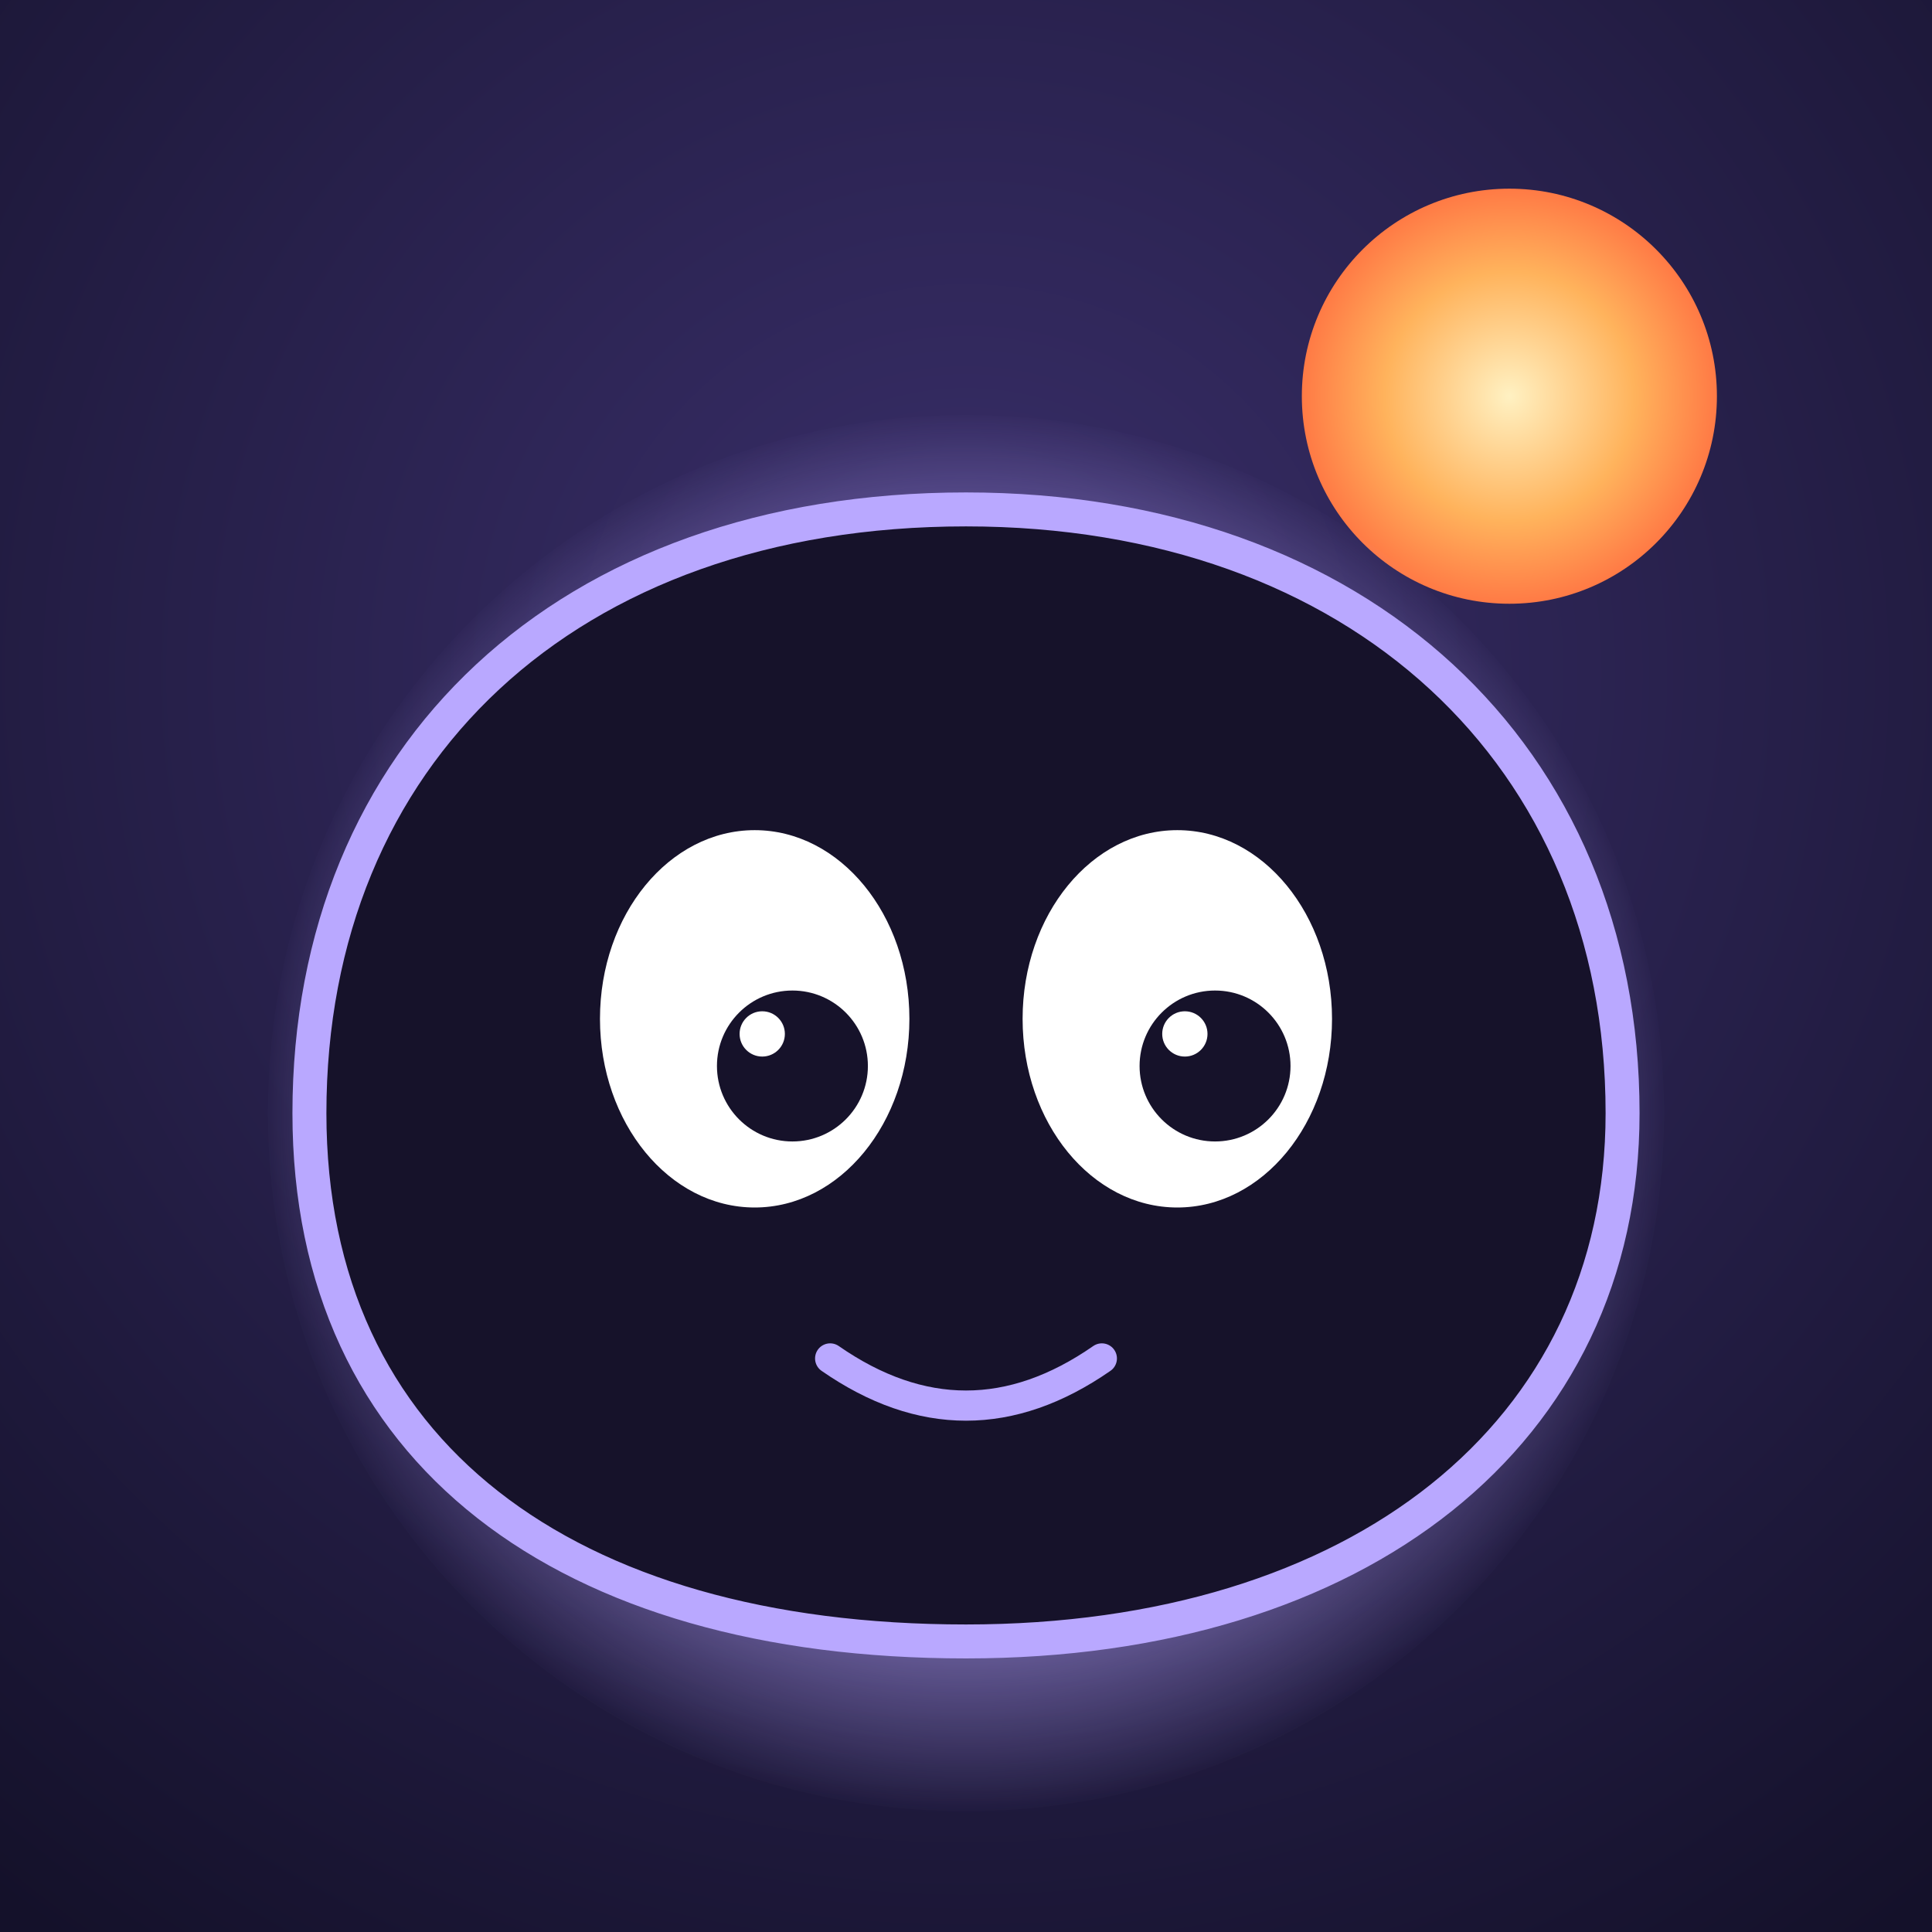
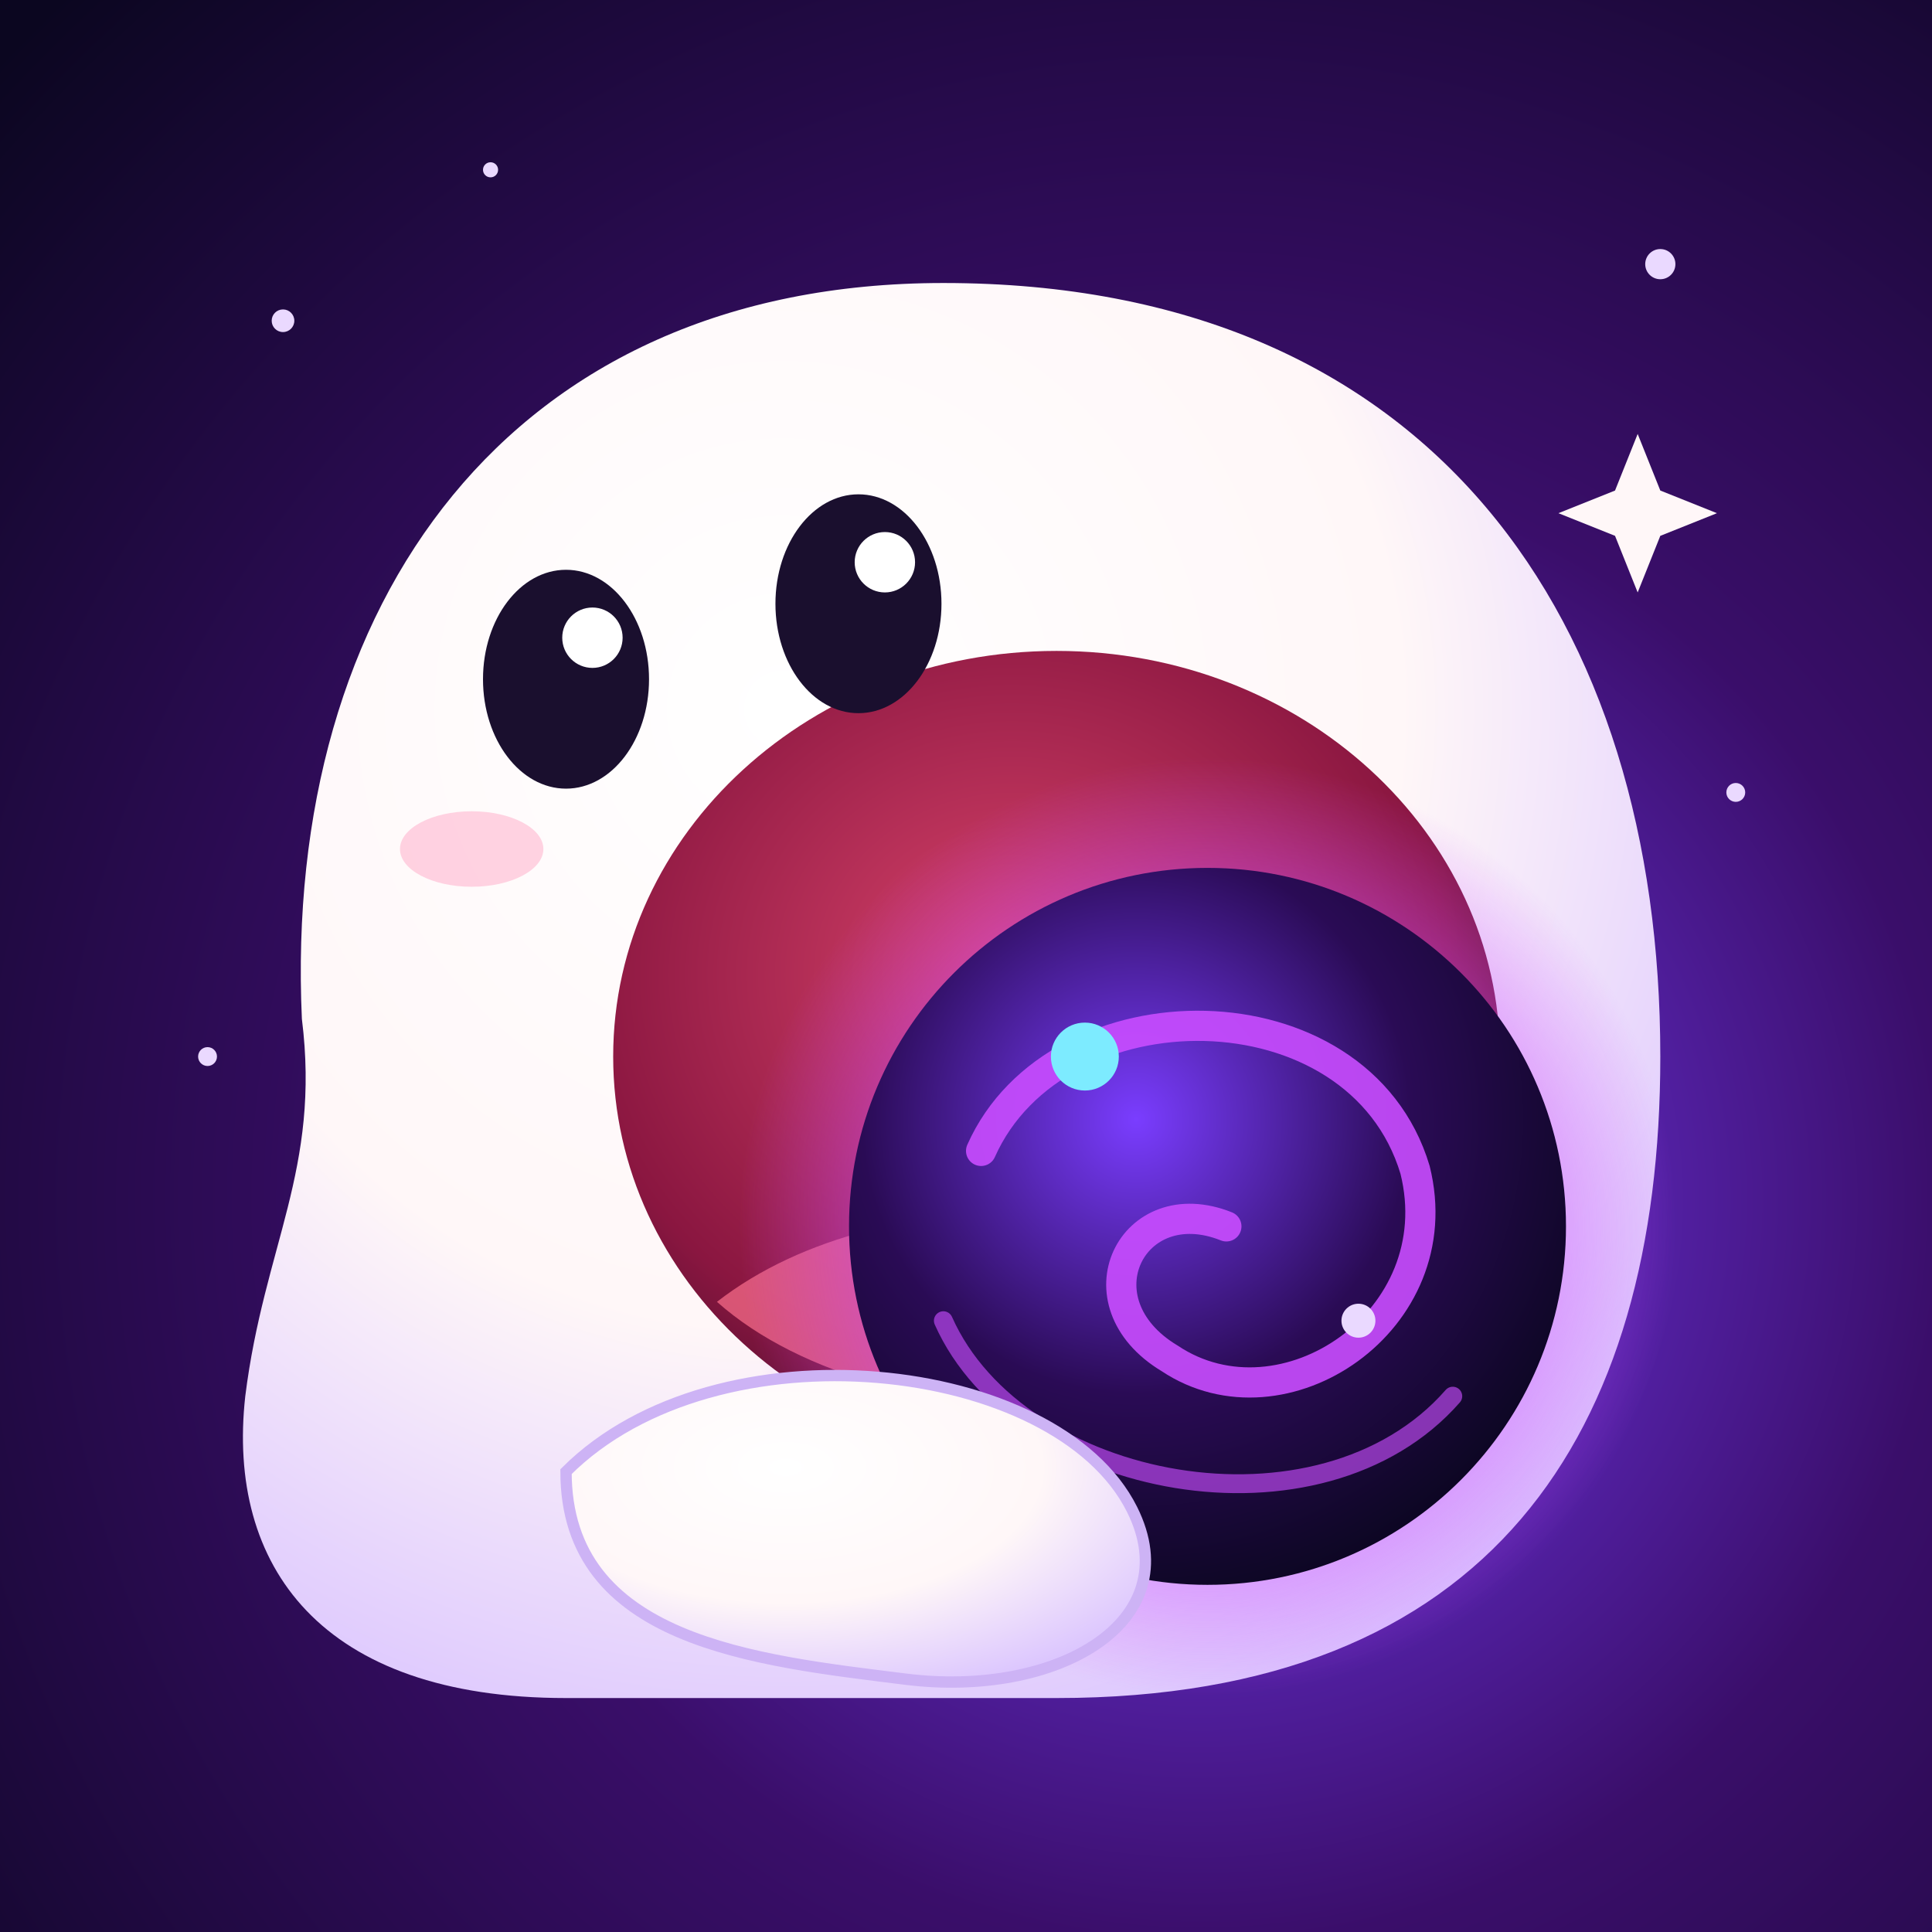
<svg xmlns="http://www.w3.org/2000/svg" viewBox="0 0 1024 1024">
  <defs>
-     <radialGradient id="bg" cx="0.5" cy="0.35" r="0.8">
-       <stop offset="0" stop-color="#3a2f6b" />
-       <stop offset="1" stop-color="#14112a" />
+     <radialGradient id="bg" cx="0.62" cy="0.62" r="0.85">
+       <stop offset="0" stop-color="#7a3dff" />
+       <stop offset=".45" stop-color="#3a0e6a" />
+       <stop offset="1" stop-color="#0b0620" />
    </radialGradient>
-     <radialGradient id="glow" cx="0.5" cy="0.5" r="0.5">
-       <stop offset=".7" stop-color="#b9a8ff" stop-opacity=".55" />
-       <stop offset="1" stop-color="#b9a8ff" stop-opacity="0" />
+     <radialGradient id="body" cx="0.38" cy="0.3" r="0.8">
+       <stop offset="0" stop-color="#ffffff" />
+       <stop offset=".55" stop-color="#fff7f8" />
+       <stop offset="1" stop-color="#d9c2ff" />
    </radialGradient>
-     <radialGradient id="sun" cx="0.5" cy="0.5" r="0.5">
-       <stop offset="0" stop-color="#fff1c2" />
-       <stop offset=".6" stop-color="#ffb35c" />
-       <stop offset="1" stop-color="#ff7a45" />
+     <radialGradient id="mouth" cx="0.45" cy="0.4" r="0.7">
+       <stop offset="0" stop-color="#d8436a" />
+       <stop offset=".7" stop-color="#8a1640" />
+       <stop offset="1" stop-color="#3a0e2a" />
+     </radialGradient>
+     <radialGradient id="orb" cx="0.4" cy="0.35" r="0.7">
+       <stop offset="0" stop-color="#7a3dff" />
+       <stop offset=".55" stop-color="#2a0b55" />
+       <stop offset="1" stop-color="#0b0620" />
+     </radialGradient>
+     <radialGradient id="halo" cx="0.5" cy="0.5" r="0.5">
+       <stop offset=".55" stop-color="#c94dff" stop-opacity=".7" />
+       <stop offset="1" stop-color="#c94dff" stop-opacity="0" />
    </radialGradient>
  </defs>
  <rect width="1024" height="1024" fill="url(#bg)" />
-   <circle cx="800" cy="210" r="110" fill="url(#sun)" />
-   <circle cx="512" cy="590" r="370" fill="url(#glow)" />
-   <path d="M512 270 C 720 270 860 400 860 590 C 860 760 720 870 512 870 C 300 870 164 770 164 590 C 164 400 300 270 512 270 Z" fill="#16122a" />
-   <path d="M512 270 C 720 270 860 400 860 590 C 860 760 720 870 512 870 C 300 870 164 770 164 590 C 164 400 300 270 512 270 Z" fill="none" stroke="#b9a8ff" stroke-width="18" />
-   <ellipse cx="400" cy="540" rx="82" ry="100" fill="#fff" />
-   <ellipse cx="624" cy="540" rx="82" ry="100" fill="#fff" />
-   <circle cx="420" cy="565" r="40" fill="#16122a" />
-   <circle cx="644" cy="565" r="40" fill="#16122a" />
-   <circle cx="404" cy="548" r="12" fill="#fff" />
-   <circle cx="628" cy="548" r="12" fill="#fff" />
-   <path d="M440 720 Q512 770 584 720" fill="none" stroke="#b9a8ff" stroke-width="16" stroke-linecap="round" />
+   <g fill="#ead9ff">
+     <circle cx="150" cy="170" r="6" />
+     <circle cx="880" cy="140" r="8" />
+     <circle cx="920" cy="420" r="5" />
+     <circle cx="110" cy="560" r="5" />
+     <circle cx="260" cy="90" r="4" />
+   </g>
+   <path d="M868 230 l12 30 30 12 -30 12 -12 30 -12 -30 -30 -12 30 -12z" fill="#fff7f8" />
+   <path d="M500 150 C 760 150 880 330 880 560 C 880 760 790 900 560 900 L 300 900 C 170 900 120 830 130 740 C 140 660 170 620 160 540 C 150 320 270 150 500 150 Z" fill="url(#body)" />
+   <ellipse cx="560" cy="560" rx="235" ry="215" fill="url(#mouth)" />
+   <path d="M380 690 C 470 620 640 630 740 700 C 680 760 470 770 380 690 Z" fill="#e8607f" opacity=".85" />
+   <circle cx="640" cy="650" r="250" fill="url(#halo)" />
+   <circle cx="640" cy="650" r="190" fill="url(#orb)" />
+   <g fill="none" stroke="#c94dff" stroke-linecap="round" opacity=".9">
+     <path d="M520 610 C 560 520 720 520 750 620 C 770 700 680 760 620 720 C 570 690 600 630 650 650" stroke-width="16" />
+     <path d="M500 700 C 540 790 700 820 770 740" stroke-width="10" opacity=".7" />
+   </g>
+   <circle cx="575" cy="560" r="18" fill="#7debff" />
+   <circle cx="720" cy="700" r="9" fill="#ead9ff" />
+   <path d="M300 780 C 380 700 560 720 600 800 C 630 860 560 900 480 890 C 400 880 300 870 300 780 Z" fill="url(#body)" stroke="#cdb3f5" stroke-width="6" />
+   <ellipse cx="300" cy="360" rx="44" ry="58" fill="#1a0f2e" />
+   <ellipse cx="455" cy="320" rx="44" ry="58" fill="#1a0f2e" />
+   <circle cx="314" cy="338" r="16" fill="#fff" />
+   <circle cx="469" cy="298" r="16" fill="#fff" />
+   <ellipse cx="250" cy="450" rx="38" ry="20" fill="#ff9fc0" opacity=".45" />
</svg>
